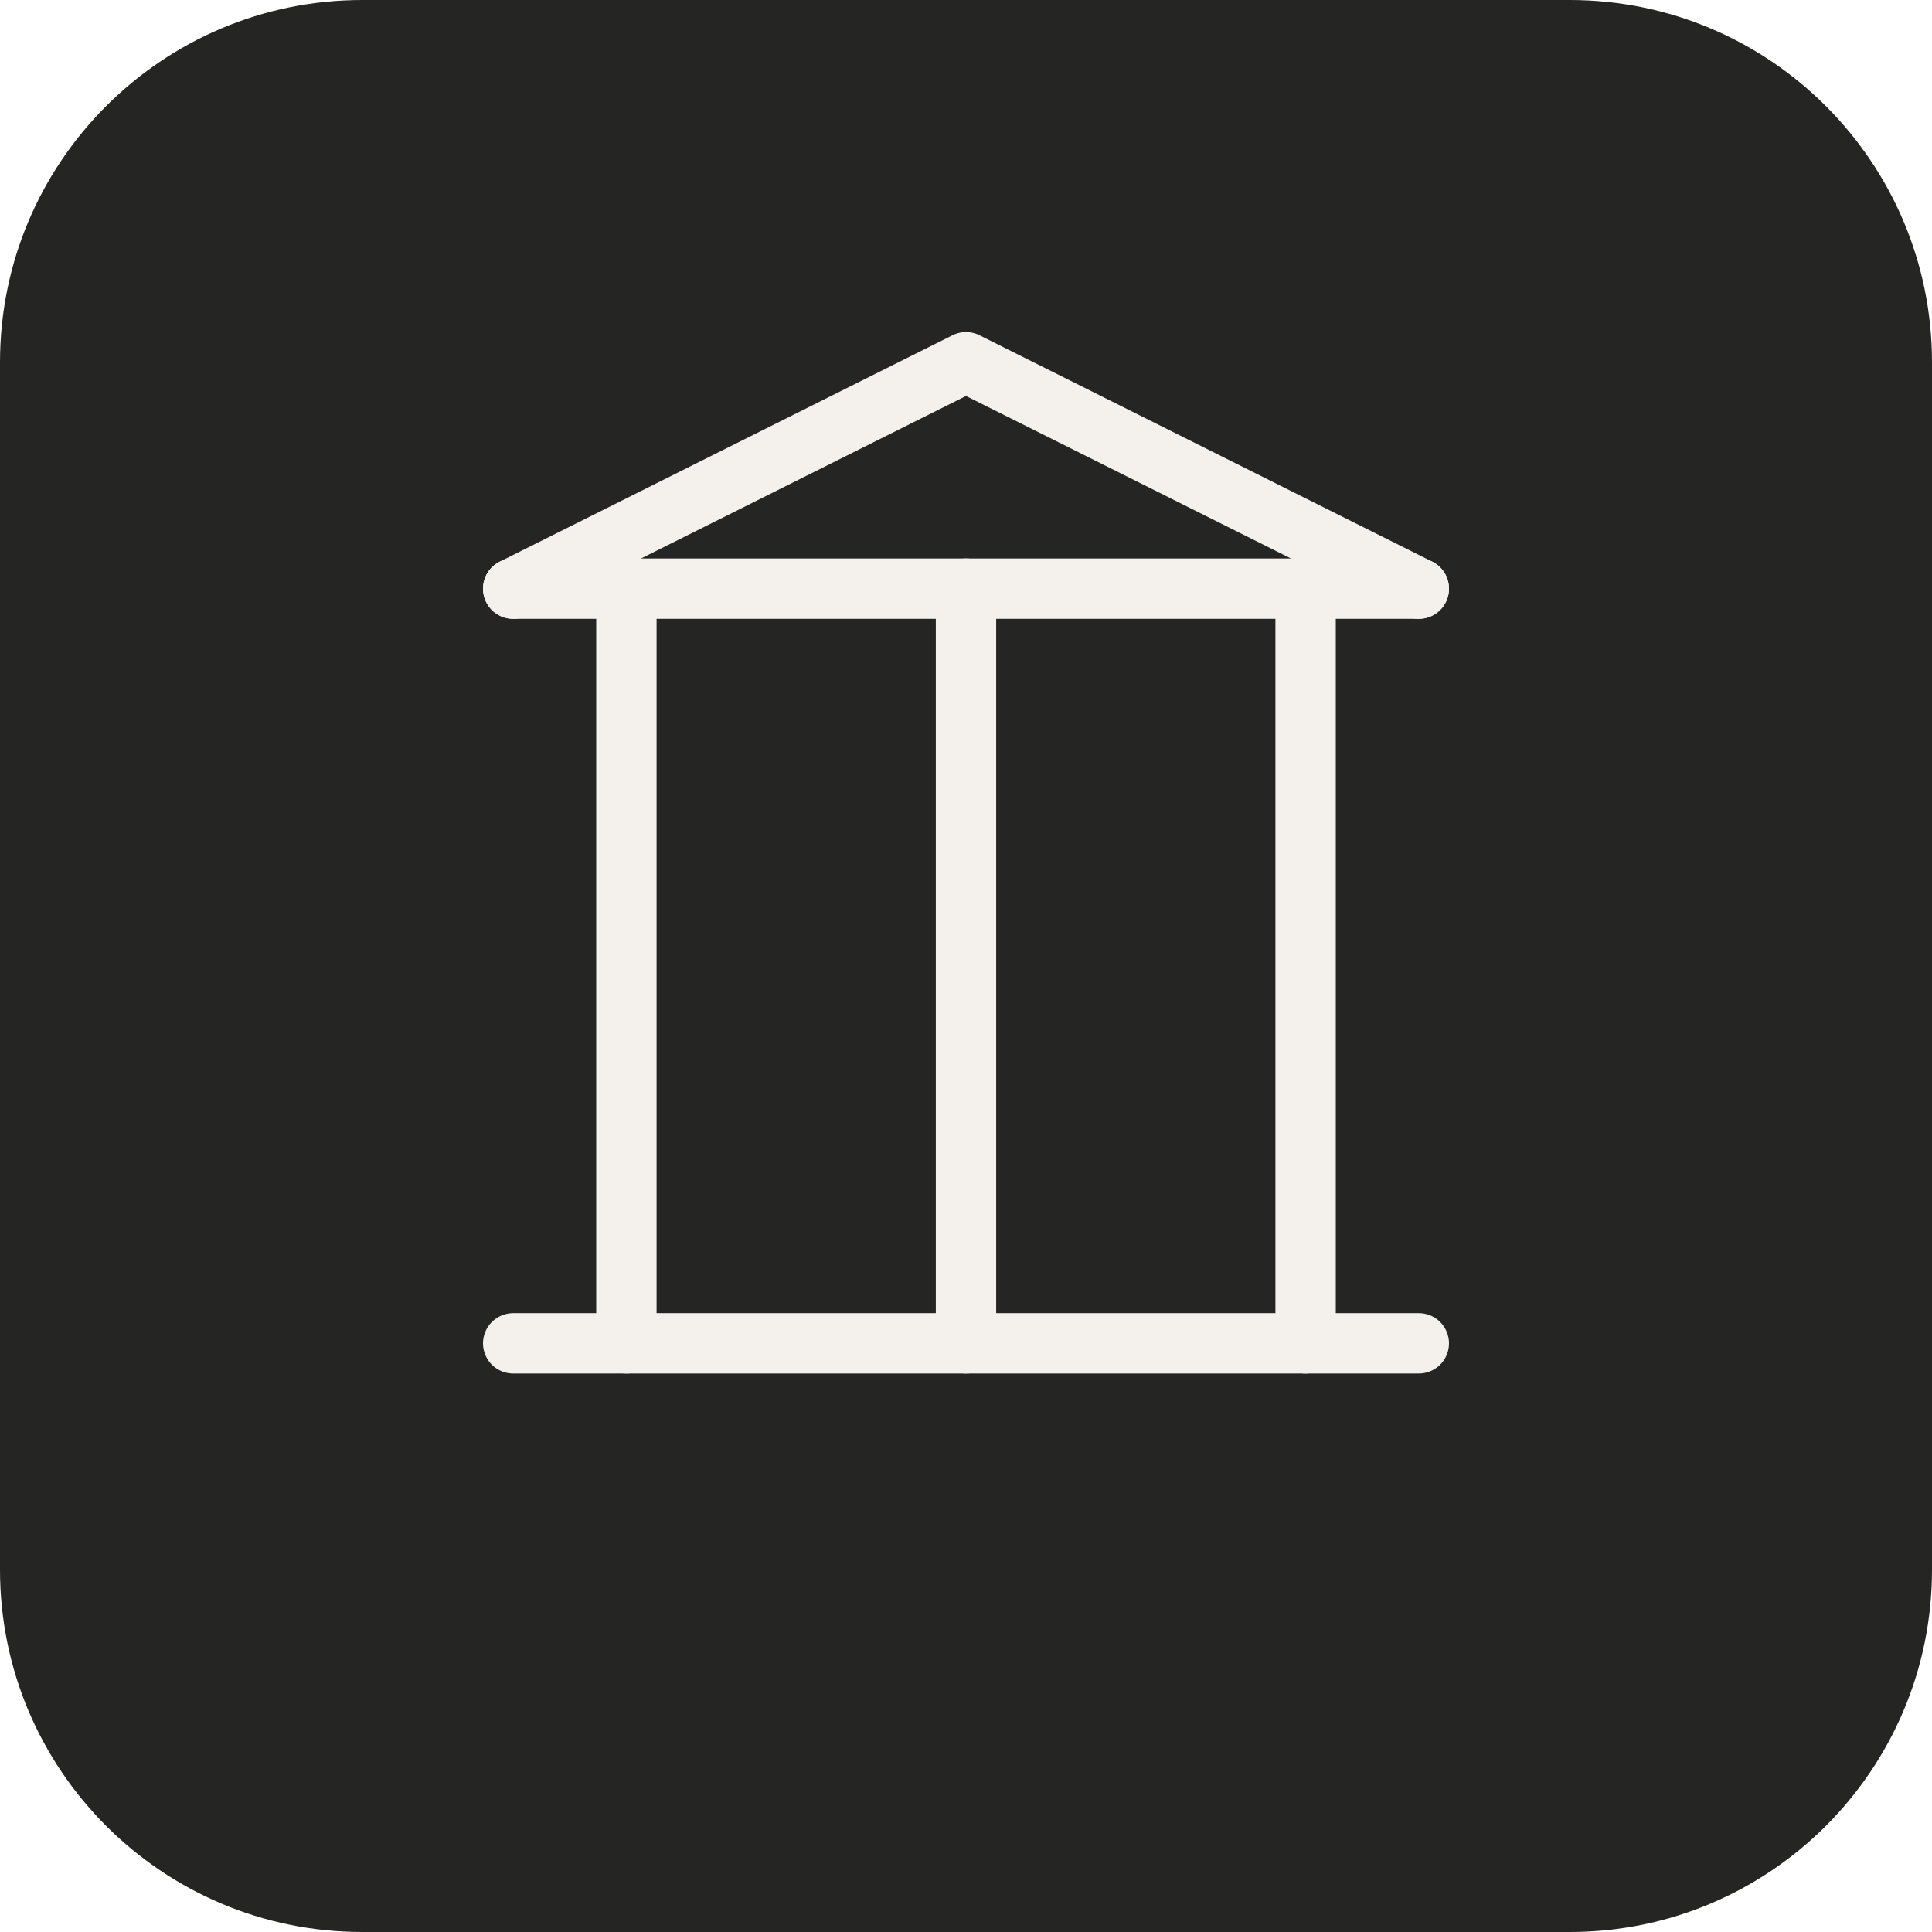
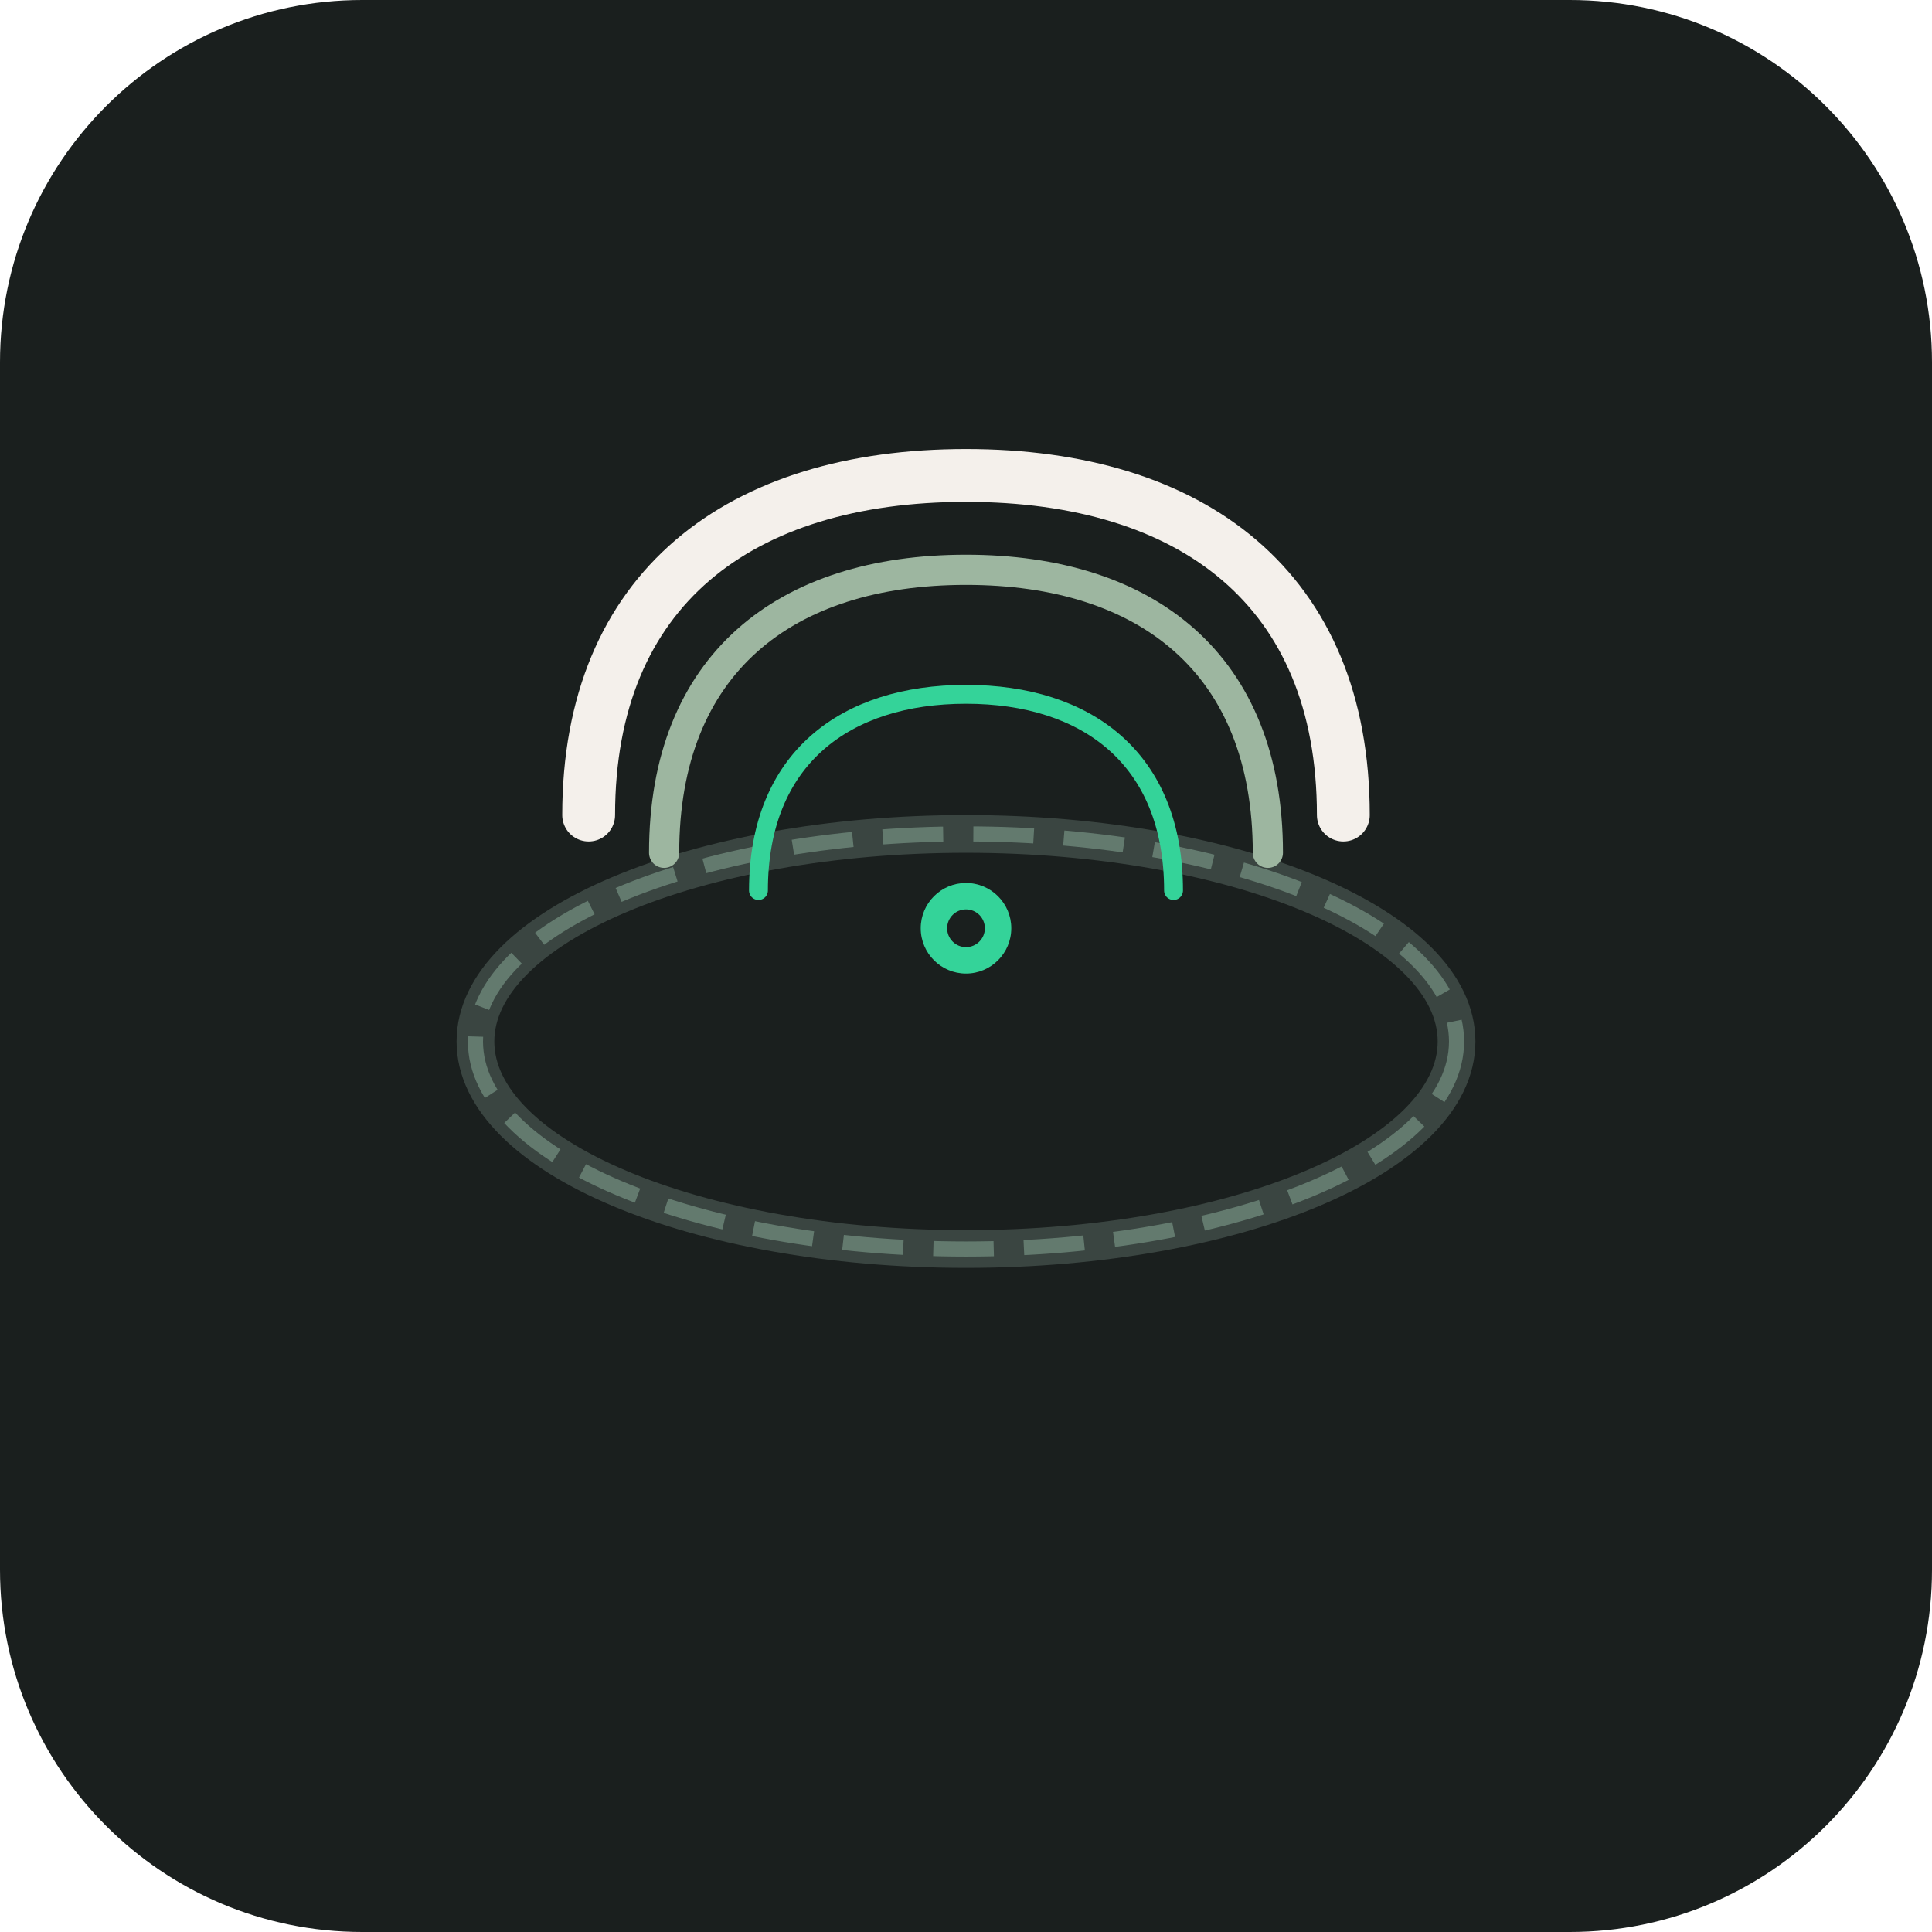
<svg xmlns="http://www.w3.org/2000/svg" viewBox="0 0 512 512" width="512" height="512">
-   <rect width="512" height="512" rx="96" fill="#252523" />
-   <g transform="translate(256, 256)" fill="none" stroke="#F4F0EB" stroke-width="16" stroke-linecap="round" stroke-linejoin="round">
-     <line x1="-120" y1="-100" x2="120" y2="-100" />
-     <line x1="-90" y1="-100" x2="-90" y2="100" />
-     <line x1="0" y1="-100" x2="0" y2="100" />
-     <line x1="90" y1="-100" x2="90" y2="100" />
-     <line x1="-120" y1="100" x2="120" y2="100" />
-     <polyline points="-120,-100 0,-160 120,-100" />
+   <rect width="512" height="512" rx="96" fill="#1a1f1e" />
+   <g transform="translate(256, 256)">
+     <ellipse cx="0" cy="20" rx="130" ry="55" fill="none" stroke="#3a4541" stroke-width="10" />
+     <ellipse cx="0" cy="20" rx="130" ry="55" fill="none" stroke="#8bb09c" stroke-width="4" stroke-dasharray="16 8" opacity=".5" />
+     <path d="M-100,-40 C-100,-100 -60,-130 0,-130 C60,-130 100,-100 100,-40" fill="none" stroke="#F4F0EB" stroke-width="14" stroke-linecap="round" />
+     <path d="M-80,-30 C-80,-80 -48,-105 0,-105 C48,-105 80,-80 80,-30" fill="none" stroke="#9db6a0" stroke-width="8" stroke-linecap="round" />
+     <path d="M-55,-20 C-55,-55 -32,-72 0,-72 C32,-72 55,-55 55,-20" fill="none" stroke="#34d399" stroke-width="5" stroke-linecap="round" />
+     <circle cx="0" cy="-10" r="12" fill="#34d399" />
+     <circle cx="0" cy="-10" r="5" fill="#1a1f1e" />
  </g>
</svg>
